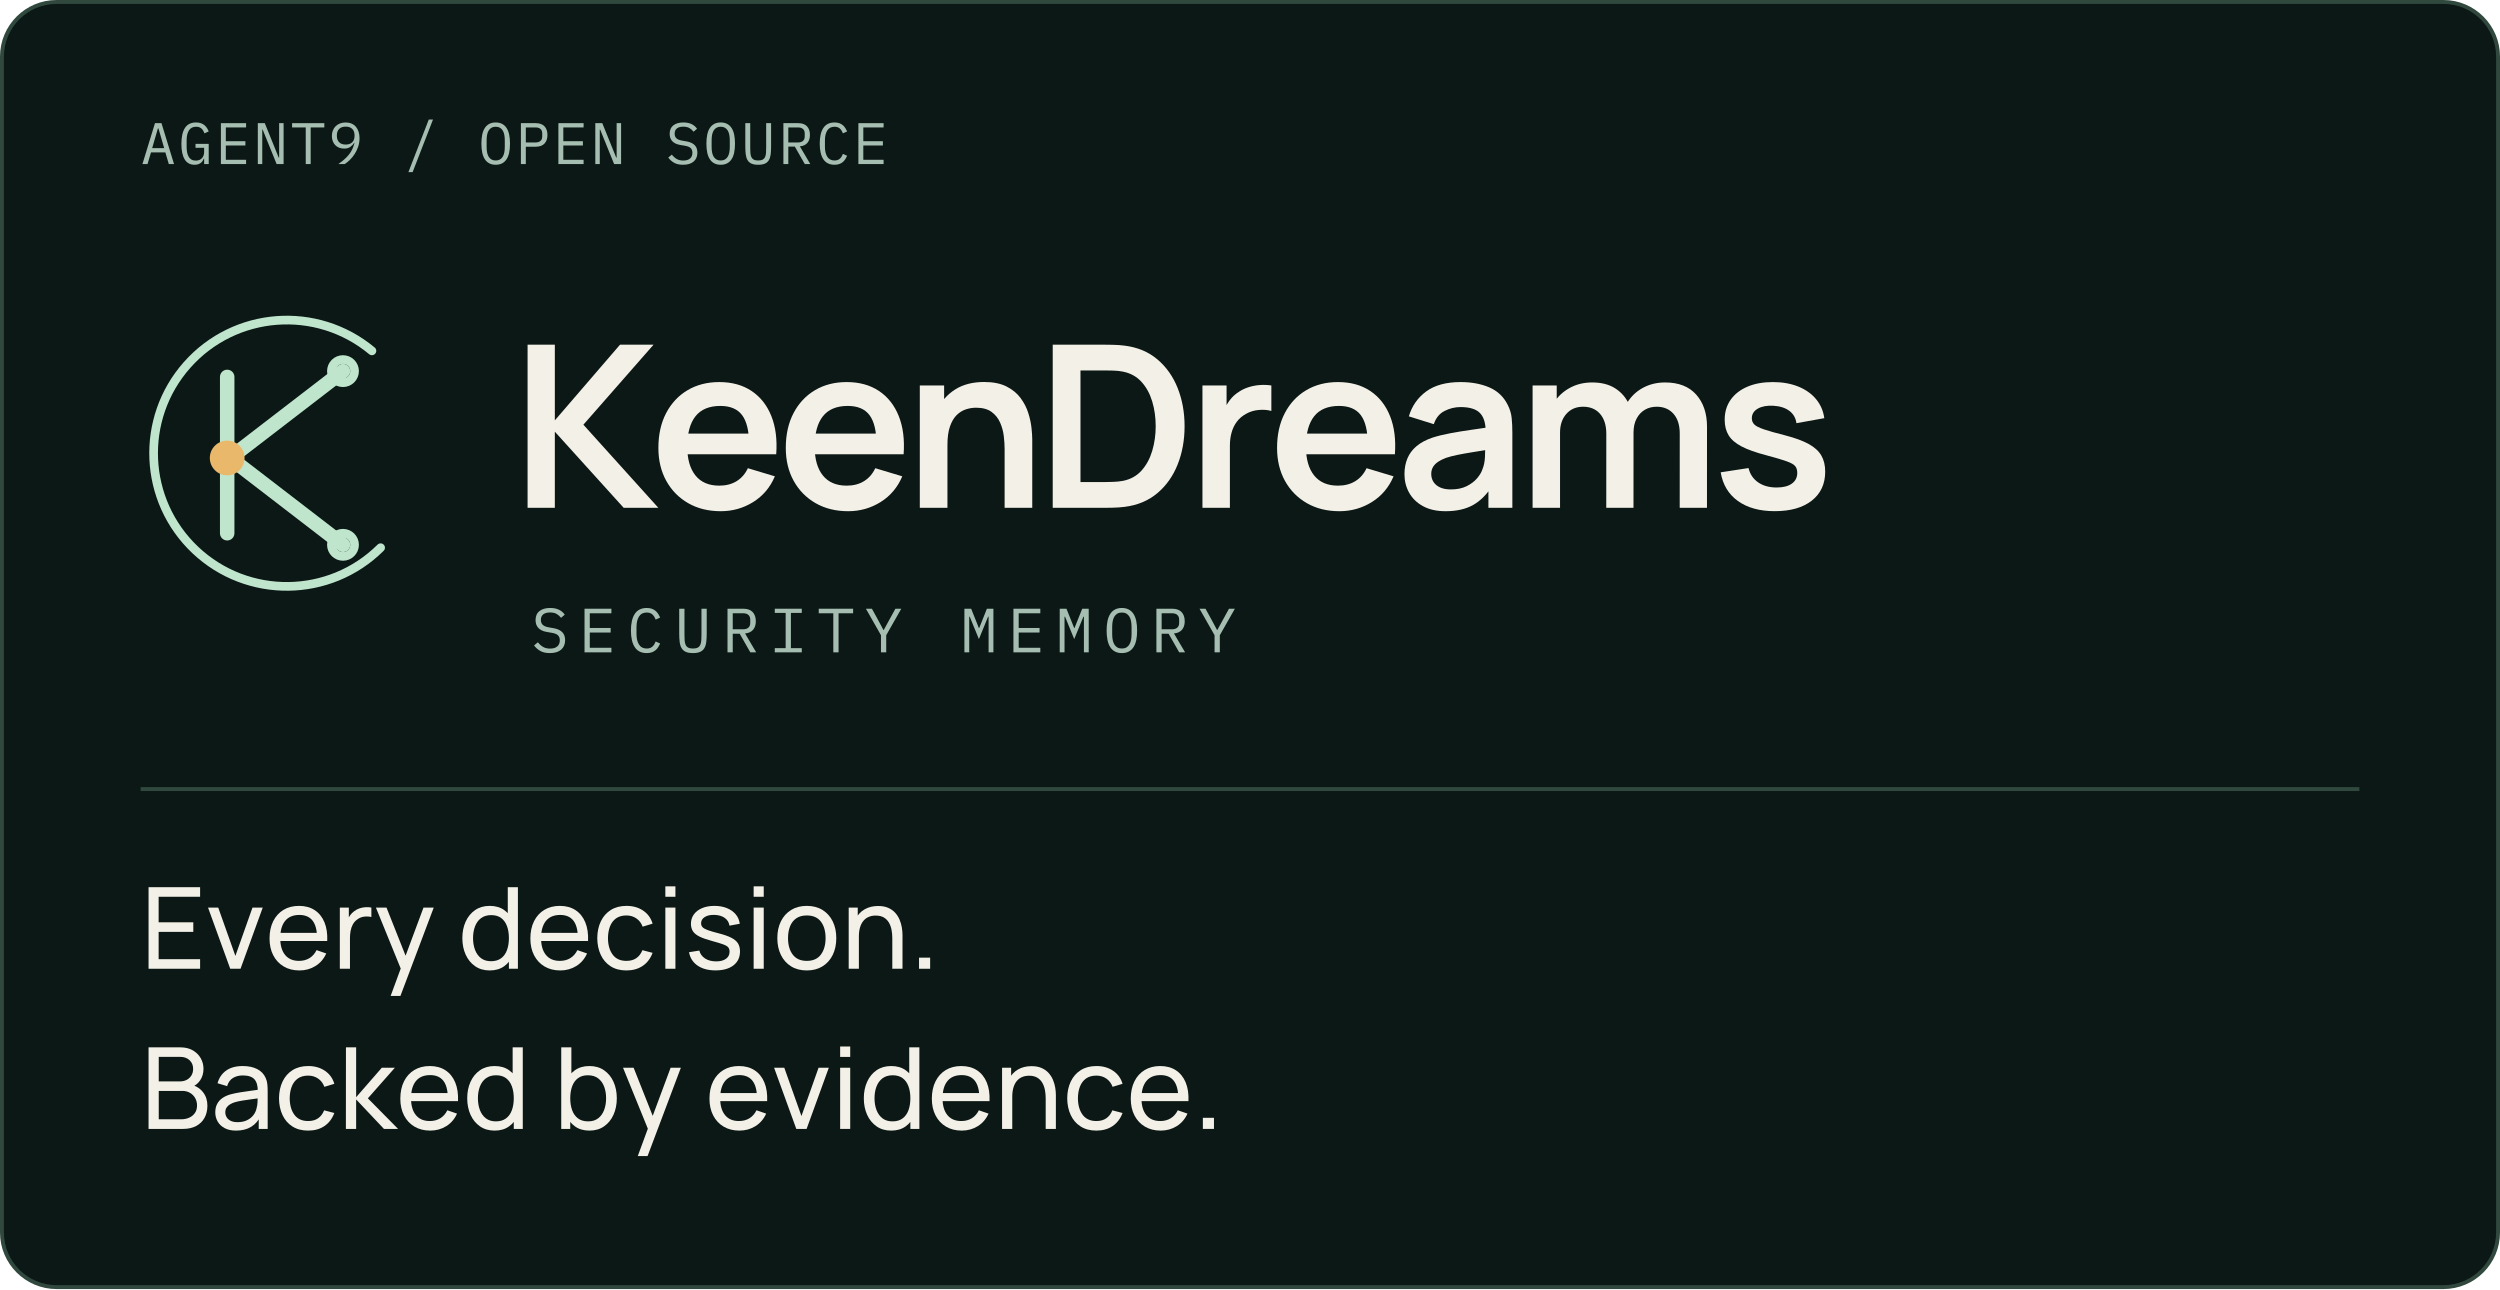
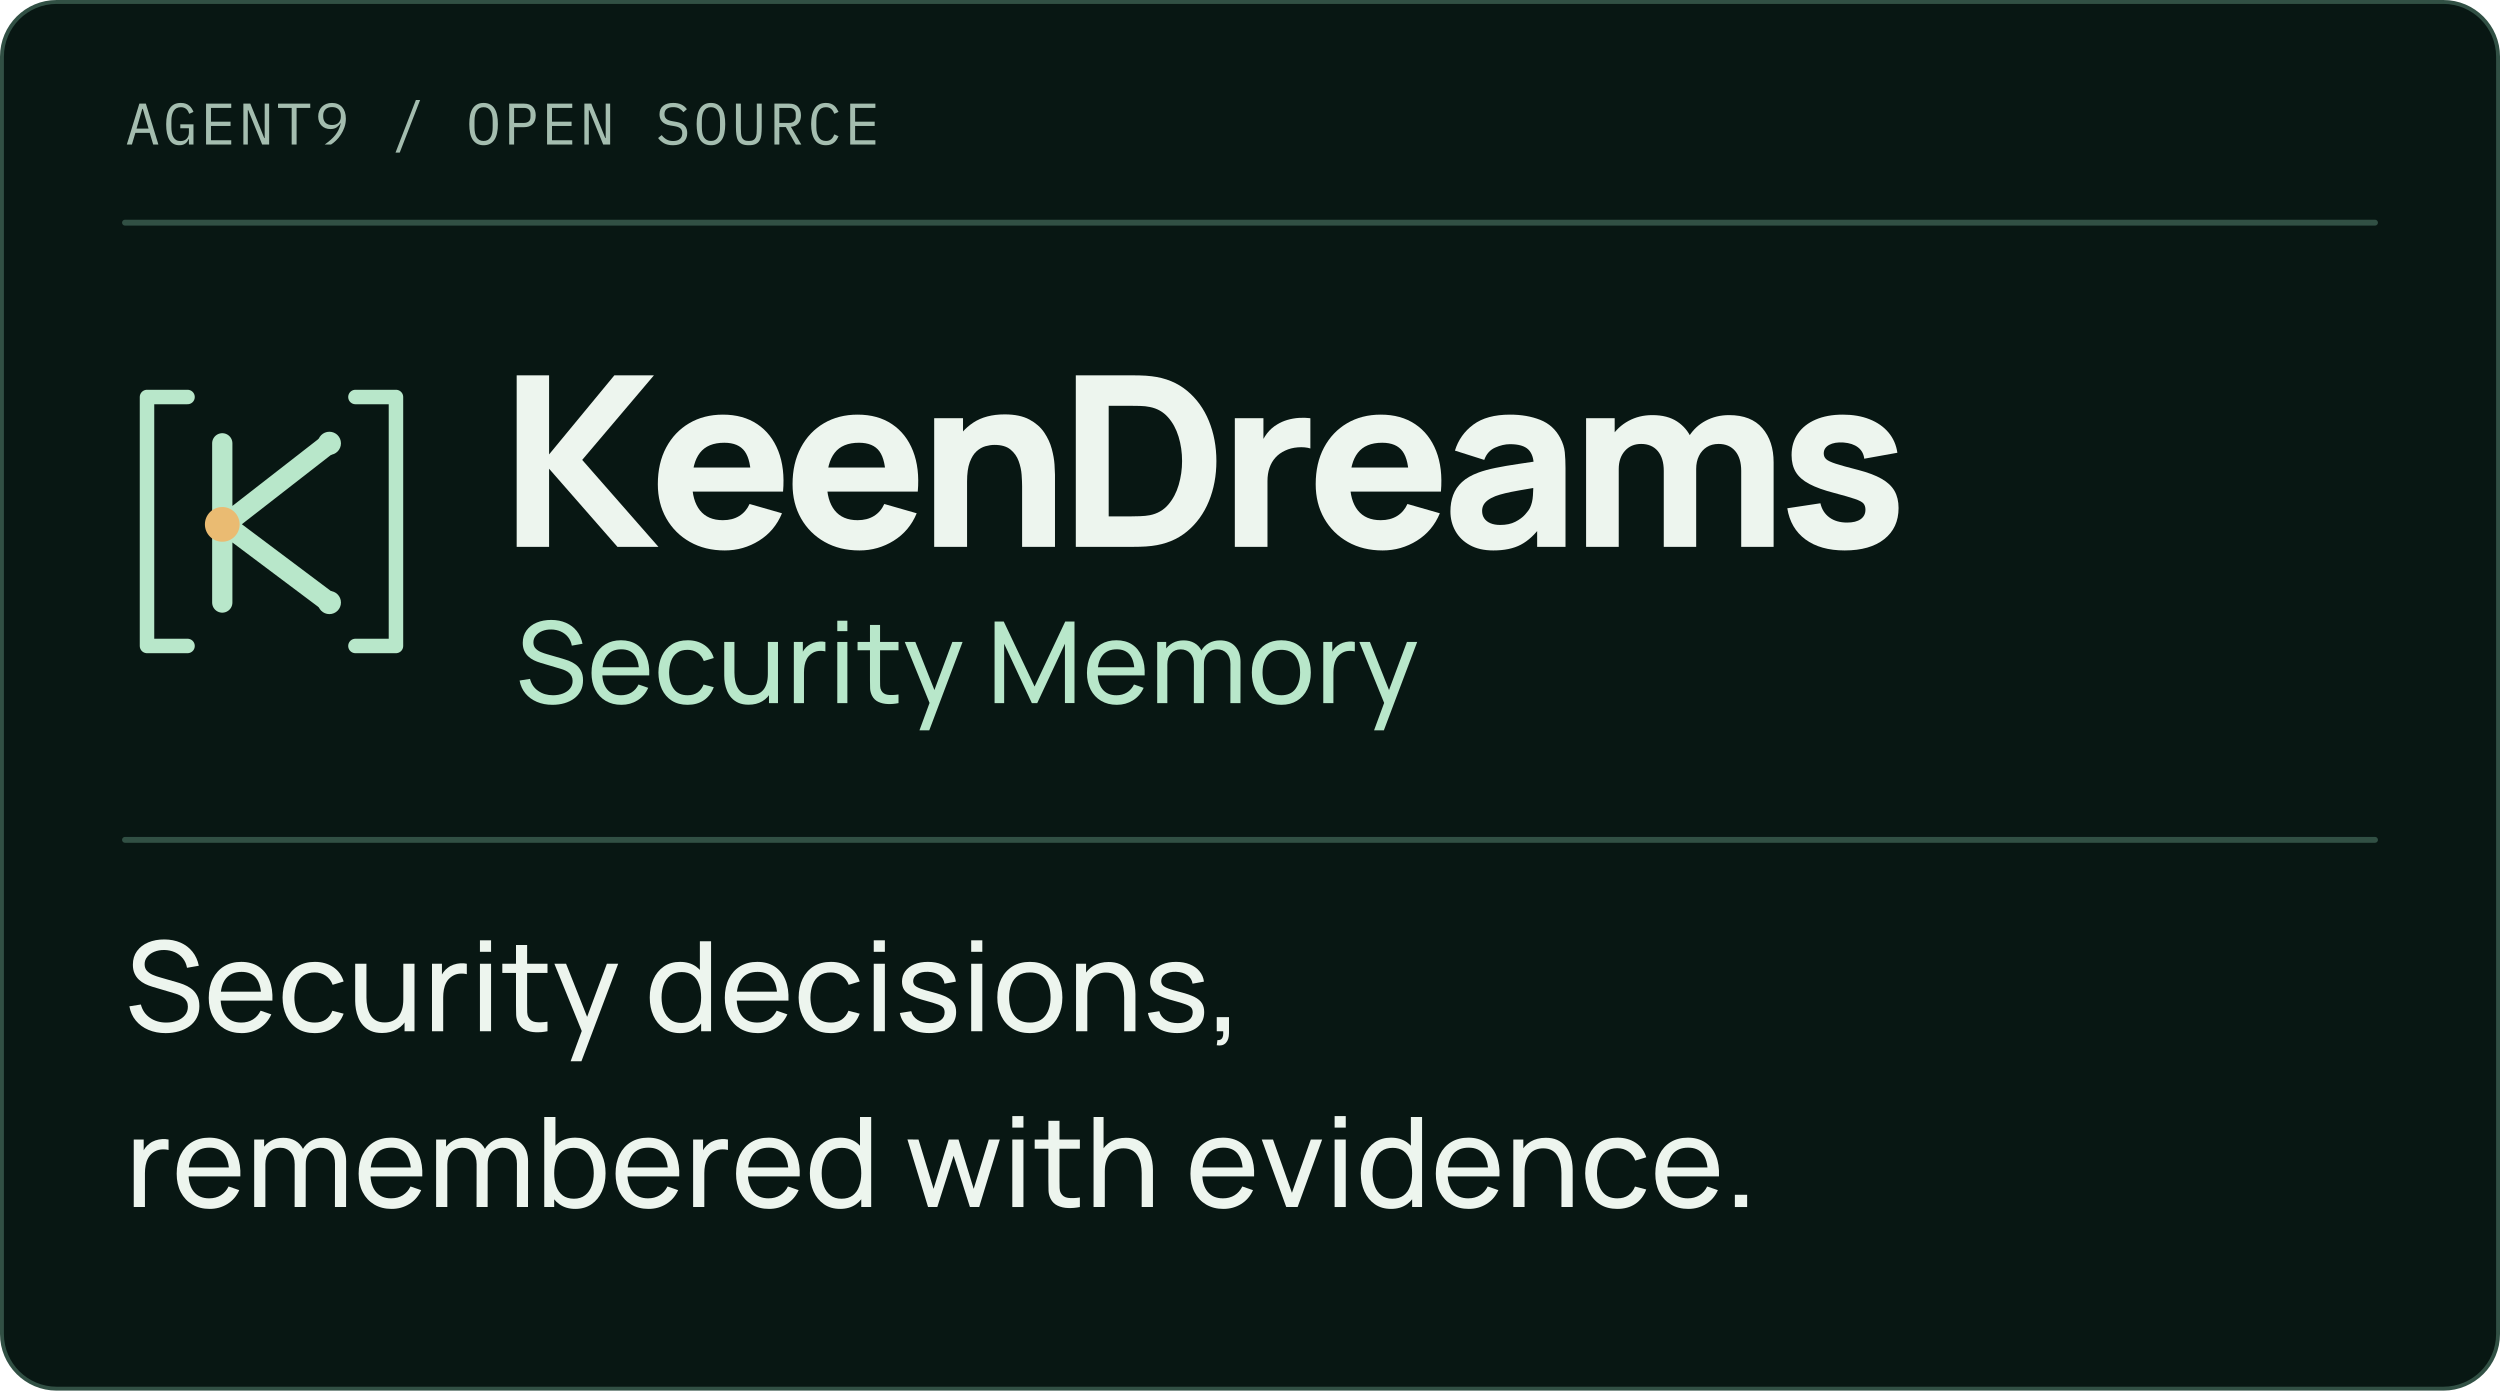
- <svg xmlns="http://www.w3.org/2000/svg" width="640" height="330" viewBox="0 0 640 330" role="img" aria-labelledby="title desc">
+ <svg xmlns="http://www.w3.org/2000/svg" width="640" height="356" viewBox="0 0 640 356" role="img" aria-labelledby="title desc">
  <defs>
    <path id="mono-65" d="M481 0 422 199H177L118 0H31L245 698H356L570 0ZM304 609H295L197 272H402Z" />
    <path id="mono-71" d="M444 93H439Q430 73 418.0 54.0Q406 35 387.5 20.5Q369 6 343.0 -3.0Q317 -12 281 -12Q167 -12 111.5 80.0Q56 172 56 344Q56 524 117.0 617.0Q178 710 305 710Q354 710 390.0 697.0Q426 684 451.5 662.0Q477 640 494.0 612.5Q511 585 522 557L450 524Q441 547 429.5 567.5Q418 588 401.5 603.5Q385 619 362.0 628.0Q339 637 308 637Q224 637 184.5 574.0Q145 511 145 406V298Q145 245 153.0 201.5Q161 158 179.5 126.0Q198 94 227.5 76.5Q257 59 300 59Q368 59 406.0 100.0Q444 141 444 206V278H297V345H522V0H444Z" />
    <path id="mono-69" d="M90 0V698H520V625H174V390H508V317H174V73H520V0Z" />
    <path id="mono-78" d="M163 588H156V0H80V698H199L437 110H444V698H520V0H401Z" />
    <path id="mono-84" d="M342 625V0H258V625H25V698H575V625Z" />
    <path id="mono-57" d="M536 442Q536 364 512.5 295.5Q489 227 452.0 170.5Q415 114 370.5 70.5Q326 27 283 0H175Q232 41 276.5 80.0Q321 119 355.0 161.5Q389 204 412.0 252.5Q435 301 450 362L445 364Q419 321 378.5 292.5Q338 264 273 264Q227 264 188.5 279.0Q150 294 122.5 322.0Q95 350 79.5 389.5Q64 429 64 479Q64 530 80.5 572.5Q97 615 128.0 645.5Q159 676 202.5 693.0Q246 710 299 710Q354 710 398.0 691.5Q442 673 472.5 638.5Q503 604 519.5 554.0Q536 504 536 442ZM300 333Q372 333 411.5 372.0Q451 411 451 482V490Q451 561 411.5 600.0Q372 639 300 639Q228 639 188.5 600.0Q149 561 149 490V482Q149 411 188.5 372.0Q228 333 300 333Z" />
    <path id="mono-32" d="" />
    <path id="mono-47" d="M90 -138 438 760H510L162 -138Z" />
    <path id="mono-79" d="M300 -12Q236 -12 190.0 12.5Q144 37 114.0 83.0Q84 129 70.0 196.0Q56 263 56 349Q56 434 70.0 501.5Q84 569 114.0 615.0Q144 661 190.0 685.5Q236 710 300 710Q364 710 410.0 685.5Q456 661 486.0 615.0Q516 569 530.0 501.5Q544 434 544 349Q544 263 530.0 196.0Q516 129 486.0 83.0Q456 37 410.0 12.5Q364 -12 300 -12ZM300 61Q342 61 371.0 77.5Q400 94 419.0 124.0Q438 154 446.5 196.5Q455 239 455 292V406Q455 458 446.5 501.0Q438 544 419.0 574.0Q400 604 371.0 620.5Q342 637 300 637Q258 637 229.0 620.5Q200 604 181.0 574.0Q162 544 153.5 501.0Q145 458 145 406V292Q145 239 153.5 196.5Q162 154 181.0 124.0Q200 94 229.0 77.5Q258 61 300 61Z" />
    <path id="mono-80" d="M90 0V698H344Q441 698 492.0 645.0Q543 592 543 497Q543 402 492.0 349.0Q441 296 344 296H174V0ZM174 369H342Q395 369 424.5 395.5Q454 422 454 471V523Q454 572 424.5 598.5Q395 625 342 625H174Z" />
    <path id="mono-83" d="M298 -12Q204 -12 144.0 22.5Q84 57 45 111L106 161Q147 110 192.5 85.0Q238 60 301 60Q377 60 417.0 95.0Q457 130 457 193Q457 244 428.0 272.5Q399 301 327 313L249 326Q198 335 163.5 353.0Q129 371 108.0 396.5Q87 422 78.0 452.5Q69 483 69 516Q69 612 132.0 661.0Q195 710 302 710Q386 710 443.5 682.0Q501 654 536 603L477 552Q448 590 407.0 614.0Q366 638 301 638Q230 638 192.0 608.0Q154 578 154 518Q154 471 182.5 441.5Q211 412 285 399L360 386Q411 377 446.0 359.0Q481 341 502.5 316.0Q524 291 533.0 260.0Q542 229 542 195Q542 98 478.5 43.0Q415 -12 298 -12Z" />
    <path id="mono-85" d="M164 698V279Q164 228 167.0 188.0Q170 148 183.0 119.5Q196 91 223.5 76.0Q251 61 300 61Q349 61 376.5 76.0Q404 91 417.0 119.5Q430 148 433.0 188.0Q436 228 436 279V698H520V299Q520 221 512.5 163.0Q505 105 481.5 66.0Q458 27 414.5 7.5Q371 -12 300 -12Q229 -12 185.5 7.5Q142 27 118.5 66.0Q95 105 87.5 163.0Q80 221 80 299V698Z" />
    <path id="mono-82" d="M174 0H90V698H344Q441 698 492.0 645.0Q543 592 543 497Q543 412 499.0 361.0Q455 310 371 302L549 0H455L285 298H174ZM342 369Q395 369 424.5 395.5Q454 422 454 471V523Q454 572 424.5 598.5Q395 625 342 625H174V369Z" />
    <path id="mono-67" d="M323 -12Q195 -12 132.5 81.0Q70 174 70 349Q70 524 132.5 617.0Q195 710 323 710Q371 710 406.0 697.0Q441 684 466.0 662.0Q491 640 508.0 612.5Q525 585 538 557L466 524Q457 547 445.0 567.5Q433 588 416.5 603.5Q400 619 377.5 628.0Q355 637 323 637Q240 637 199.5 574.0Q159 511 159 406V292Q159 187 199.5 124.0Q240 61 323 61Q355 61 377.5 70.0Q400 79 416.5 94.5Q433 110 445.0 130.5Q457 151 466 174L538 141Q525 112 508.0 85.0Q491 58 466.0 36.0Q441 14 406.0 1.0Q371 -12 323 -12Z" />
-     <path id="title-75" d="M140 0V1440H380.663V772L956 1440H1251.995L632.66 733.667L1294.329 0H988.334L380.663 672.002V0Z" />
-     <path id="title-101" d="M630.665 -30Q466.832 -30 342.999 41.083Q219.166 112.167 149.583 238.083Q80 364 80 528.334Q80 705.334 148.25 835.834Q216.5 966.333 337.416 1038.167Q458.332 1110 617.332 1110Q784.832 1110 902.332 1031.667Q1019.832 953.334 1077.082 810.334Q1134.332 667.334 1120.165 472.668H881.002V560.666Q880.002 737.001 819.001 818.169Q758 899.336 627.332 899.336Q479.498 899.336 407.247 807.669Q334.996 716.001 334.996 540Q334.996 375.665 407.247 285.664Q479.498 195.663 617.332 195.663Q706.333 195.663 770.668 235.33Q835.002 274.998 870.002 349.665L1108.332 278Q1046.498 131.666 916.748 50.833Q786.999 -30 630.665 -30ZM258.997 472.668V654.999H1002.334V472.668Z" />
-     <path id="title-110" d="M887.001 0V520.335Q887.001 570.503 879.751 632.503Q872.501 694.504 847.333 752.087Q822.166 809.671 771.666 846.67Q721.165 883.67 634.666 883.67Q588.998 883.67 544.08 868.753Q499.163 853.836 462.83 817.585Q426.496 781.335 404.413 717.501Q382.329 653.667 382.329 555.001L239.331 616.333Q239.331 753.834 292.831 866.084Q346.331 978.334 450.165 1044.5Q553.998 1110.667 706.33 1110.667Q825.83 1110.667 903.913 1071Q981.996 1031.334 1027.996 969.084Q1073.996 906.835 1095.996 836.752Q1117.997 766.669 1124.497 704.085Q1130.997 641.501 1130.997 603V0ZM138.333 0V1080H352.997V745.003H382.329V0Z" />
-     <path id="title-68" d="M140 0V1440H598.666Q617.166 1440 670.833 1439.0Q724.499 1438 774 1431.667Q945.499 1410.333 1063.749 1310.5Q1181.999 1210.667 1242.998 1056.917Q1303.998 903.167 1303.998 720Q1303.998 536.667 1242.998 382.917Q1181.999 229.167 1063.749 129.417Q945.499 29.667 774 8.333Q724.666 2.167 670.749 1.083Q616.833 0 598.666 0ZM384.996 227.33H598.666Q629.166 227.33 675.583 229.08Q722 230.83 758.333 237.663Q860.334 257.497 924.334 329.247Q988.335 400.997 1018.669 503.915Q1049.002 606.832 1049.002 720Q1049.002 837.334 1017.835 940.252Q986.668 1043.169 922.251 1113.253Q857.834 1183.337 758.333 1202.337Q722 1210.003 675.333 1211.337Q628.666 1212.67 598.666 1212.67H384.996Z" />
-     <path id="title-114" d="M140 0V1080H352.997V817L326.997 851Q347.33 905 380.83 949.666Q414.33 994.333 460.996 1023.333Q500.829 1050.5 549.246 1065.5Q597.663 1080.5 648.663 1084Q699.664 1087.5 748.33 1080V855.004Q699.663 869.17 637.579 863.837Q575.496 858.503 524.662 829.336Q475.162 802.169 443.745 760.251Q412.329 718.334 397.329 664.833Q382.329 611.333 382.329 548.666V0Z" />
-     <path id="title-97" d="M442.334 -30Q324.667 -30 243.75 14.417Q162.833 58.833 121.417 132.917Q80 207 80 296Q80 374.333 106.084 436.417Q132.167 498.5 186.251 544.083Q240.335 589.666 325.668 618.999Q391.335 640.499 478.419 657.083Q565.503 673.666 668.169 688.249Q770.836 702.832 883.334 719.665L796.669 671.333Q797.502 783.168 746.752 836.252Q696.001 889.337 574.666 889.337Q501.998 889.337 434.081 855.086Q366.164 820.835 338.997 738.334L118.667 807.333Q158.833 944 271.583 1027Q384.333 1110 575.333 1110Q719.5 1110 828.666 1063.166Q937.832 1016.333 991.332 908.999Q1020.332 852.333 1026.332 792.833Q1032.332 733.333 1032.332 662.667V0H821.002V234.335L856.002 195.669Q783.002 79.168 685.418 24.584Q587.834 -30 442.334 -30ZM489.999 162.331Q572 162.331 629.834 191.414Q687.668 220.498 722.335 262.082Q757.002 303.667 768.669 341.335Q787.502 387.335 790.419 446.752Q793.335 506.169 793.335 543.335L867.335 521.002Q757.669 503.502 679.586 490.835Q601.502 478.169 545.834 466.752Q490.166 455.335 446.999 441.002Q405.498 425.669 376.415 405.918Q347.331 386.168 331.83 360.001Q316.33 333.834 316.33 299Q316.33 259.499 336.08 228.582Q355.83 197.665 394.414 179.998Q432.998 162.331 489.999 162.331Z" />
-     <path id="title-109" d="M1437 0 1437.333 655.669Q1437.333 767.336 1382.082 829.836Q1326.832 892.337 1233.331 892.337Q1175.164 892.337 1129.247 865.42Q1083.33 838.503 1056.33 787.42Q1029.329 736.336 1029.329 664.668L921.997 728Q921.163 840.333 972.663 925.833Q1024.163 1011.333 1111.913 1059Q1199.663 1106.667 1307.663 1106.667Q1487.329 1106.667 1582.662 999.417Q1677.996 892.167 1677.996 716.667L1677.662 0ZM138.333 0V1080H351.33V745.003H380.663V0ZM788.667 0 789 653.335Q789 765.836 733.999 829.086Q678.999 892.337 584.331 892.337Q492.497 892.337 436.58 829.253Q380.663 766.169 380.663 664.668L273.33 736.667Q273.33 842.334 325.33 925.917Q377.33 1009.5 465.663 1058.083Q553.996 1106.667 664.33 1106.667Q785.329 1106.667 866.579 1055.25Q947.829 1003.834 988.579 915.334Q1029.329 826.834 1029.329 715.667L1028.996 0Z" />
-     <path id="title-115" d="M557.333 -29.667Q356.833 -29.667 232.083 60.166Q107.333 149.999 80 313.332L325.996 350.998Q344.663 270.998 409.997 225.164Q475.331 179.33 574.332 179.33Q660.501 179.33 708.251 213.581Q756.002 247.832 756.002 308.333Q756.002 344.833 738.336 367.334Q720.669 389.834 661.835 410.834Q603.001 431.835 481.001 464.335Q345.333 499.668 265.25 541.252Q185.167 582.835 150.25 639.835Q115.333 696.835 115.333 778.001Q115.333 879.001 168 953.75Q220.667 1028.5 316.083 1069.25Q411.5 1110 540.333 1110Q665.999 1110 763.582 1070.917Q861.166 1031.833 921.332 960.083Q981.499 888.333 994.666 791.333L748.669 747.001Q739.669 815.835 686.085 855.919Q632.5 896.003 544.332 901.003Q459.331 905.503 407.164 875.169Q354.996 844.835 354.996 790.334Q354.996 758.5 376.08 736.583Q397.163 714.666 460.413 692.999Q523.664 671.333 649.997 639.333Q779.498 605.832 856.665 563.416Q933.832 520.999 968.249 462.082Q1002.665 403.166 1002.665 319.333Q1002.665 156.5 884.332 63.416Q765.999 -29.667 557.333 -29.667Z" />
-     <path id="mono-73" d="M84 0V67H258V631H84V698H516V631H342V67H516V0Z" />
-     <path id="mono-89" d="M258 0V274L17 698H113L213 516L298 357H302L389 516L489 698H583L342 274V0Z" />
-     <path id="mono-77" d="M455 350V571H447L300 212L153 571H145V350V0H68V698H176L299 390H305L428 698H532V0H455Z" />
-     <path id="body-69" d="M140 0V1440H1050V1271H318V820H930V651H318V169H1050V0Z" />
-     <path id="body-118" d="M432 0 40 1080H220L523 227L825 1080H1006L614 0Z" />
+     <path id="display-75" d="M140 0V1440H412V776L960 1440H1292L690 730L1330 0H986L412 656V0Z" />
+     <path id="display-101" d="M642 -30Q476 -30 349.5 41.5Q223 113 151.5 238.5Q80 364 80 526Q80 703 150.0 834.0Q220 965 343.0 1037.5Q466 1110 626 1110Q796 1110 915.0 1030.0Q1034 950 1091.0 805.0Q1148 660 1131 464H862V564Q862 729 809.5 801.5Q757 874 638 874Q499 874 433.5 789.5Q368 705 368 540Q368 389 433.5 306.5Q499 224 626 224Q706 224 763.0 259.0Q820 294 850 360L1122 282Q1061 134 929.5 52.0Q798 -30 642 -30ZM284 464V666H1000V464Z" />
+     <path id="display-110" d="M876 0V510Q876 547 872.0 604.5Q868 662 847.0 720.0Q826 778 778.5 817.0Q731 856 644 856Q609 856 569.0 845.0Q529 834 494.0 802.5Q459 771 436.5 710.0Q414 649 414 548L258 622Q258 750 310.0 862.0Q362 974 466.5 1043.0Q571 1112 730 1112Q857 1112 937.0 1069.0Q1017 1026 1061.5 960.0Q1106 894 1125.0 822.5Q1144 751 1148.0 692.0Q1152 633 1152 606V0ZM138 0V1080H380V722H414V0Z" />
+     <path id="display-68" d="M140 0V1440H606Q623 1440 676.0 1439.0Q729 1438 778 1432Q952 1411 1073.0 1311.0Q1194 1211 1257.0 1057.0Q1320 903 1320 720Q1320 537 1257.0 383.0Q1194 229 1073.0 129.0Q952 29 778 8Q729 2 676.0 1.0Q623 0 606 0ZM416 256H606Q633 256 679.0 257.5Q725 259 762 266Q856 285 915.5 354.0Q975 423 1003.5 520.0Q1032 617 1032 720Q1032 828 1002.5 925.0Q973 1022 913.0 1089.0Q853 1156 762 1174Q725 1182 679.0 1183.0Q633 1184 606 1184H416Z" />
+     <path id="display-114" d="M140 0V1080H380V816L354 850Q375 906 410.0 952.0Q445 998 496 1028Q535 1052 581.0 1065.5Q627 1079 676.0 1082.5Q725 1086 774 1080V826Q729 840 669.5 835.5Q610 831 562 808Q514 786 481.0 749.5Q448 713 431.0 663.5Q414 614 414 552V0Z" />
+     <path id="display-97" d="M440 -30Q324 -30 243.5 14.5Q163 59 121.5 133.5Q80 208 80 298Q80 373 103.0 435.0Q126 497 177.5 544.5Q229 592 316 624Q376 646 459.0 663.0Q542 680 647.0 695.5Q752 711 878 730L780 676Q780 772 734.0 817.0Q688 862 580 862Q520 862 455.0 833.0Q390 804 364 730L118 808Q159 942 272.0 1026.0Q385 1110 580 1110Q723 1110 834.0 1066.0Q945 1022 1002 914Q1034 854 1040.0 794.0Q1046 734 1046 660V0H808V222L842 176Q763 67 671.5 18.5Q580 -30 440 -30ZM498 184Q573 184 624.5 210.5Q676 237 706.5 271.0Q737 305 748 328Q769 372 772.5 430.5Q776 489 776 528L856 508Q735 488 660.0 474.5Q585 461 539.0 450.0Q493 439 458 426Q418 410 393.5 391.5Q369 373 357.5 351.0Q346 329 346 302Q346 265 364.5 238.5Q383 212 417.0 198.0Q451 184 498 184Z" />
+     <path id="display-109" d="M1440 0V638Q1440 745 1389.5 804.5Q1339 864 1250 864Q1193 864 1151.0 837.5Q1109 811 1085.5 763.5Q1062 716 1062 654L948 730Q948 841 1000.5 926.0Q1053 1011 1141.5 1058.5Q1230 1106 1338 1106Q1523 1106 1617.5 996.5Q1712 887 1712 710V0ZM138 0V1080H378V722H412V0ZM790 0V638Q790 745 739.5 804.5Q689 864 600 864Q515 864 463.5 805.5Q412 747 412 654L298 734Q298 840 351.0 924.0Q404 1008 493.5 1057.0Q583 1106 694 1106Q821 1106 902.5 1052.0Q984 998 1023.0 908.0Q1062 818 1062 710V0Z" />
+     <path id="display-115" d="M562 -30Q358 -30 232.5 62.5Q107 155 80 324L358 366Q375 290 433.5 247.0Q492 204 582 204Q656 204 696.0 232.5Q736 261 736 312Q736 344 720.0 363.5Q704 383 648.5 402.0Q593 421 476 452Q344 486 265.0 528.0Q186 570 151.0 628.5Q116 687 116 770Q116 874 169.0 950.5Q222 1027 318.5 1068.5Q415 1110 546 1110Q673 1110 771.0 1071.0Q869 1032 929.5 960.0Q990 888 1004 790L726 740Q719 800 674.0 835.0Q629 870 552 876Q477 881 431.5 856.0Q386 831 386 784Q386 756 405.5 737.0Q425 718 486.5 698.0Q548 678 674 646Q797 614 871.5 571.5Q946 529 980.0 469.5Q1014 410 1014 326Q1014 160 894.0 65.0Q774 -30 562 -30Z" />
+     <path id="body-83" d="M651 -30Q498 -30 375.5 22.0Q253 74 173.5 170.25Q94 266.5 70 399L254 428Q288.5 292 399.0 215.5Q509.5 139 660 139Q756.5 139 835.0 169.5Q913.5 200 959.75 256.75Q1006 313.5 1006 392Q1006 439.5 989.25 474.25Q972.5 509 944.25 533.25Q916 557.5 879.75 574.5Q843.5 591.5 805 603L438 712Q378 729.5 322.0 757.0Q266 784.5 222.0 826.0Q178 867.5 152.0 926.25Q126 985 126 1065Q126 1192.5 192.25 1283.25Q258.5 1374 372.5 1421.75Q486.5 1469.5 630 1469Q775 1468 889.5 1417.5Q1004 1367 1079.25 1273.0Q1154.5 1179 1181 1048L992 1015Q977 1102.5 925.5 1166.25Q874 1230 796.75 1264.5Q719.5 1299 628 1300Q539.5 1301 468.5 1271.75Q397.5 1242.5 355.75 1191.0Q314 1139.5 314 1073Q314 1006.5 351.75 966.0Q389.5 925.5 445.0 902.25Q500.5 879 554 864L828 785Q875 772 936.5 749.0Q998 726 1056.0 684.25Q1114 642.5 1152.0 574.25Q1190 506 1190 402Q1190 297.5 1148.25 216.75Q1106.5 136 1032.5 81.25Q958.5 26.5 860.75 -1.75Q763 -30 651 -30Z" />
    <path id="body-101" d="M608 -30Q448.5 -30 330.0 40.25Q211.5 110.5 145.75 237.25Q80 364 80 533Q80 710 144.75 839.5Q209.5 969 326.25 1039.5Q443 1110 600 1110Q762.5 1110 877.0 1035.0Q991.5 960 1049.25 821.0Q1107 682 1098.5 490H919V554Q916 753 838.0 851.5Q760 950 606 950Q440.5 950 354.75 844.0Q269 738 269 540Q269 349 354.75 244.0Q440.5 139 600 139Q707 139 786.0 188.0Q865 237 910 329L1081 270Q1017.5 127 891.25 48.5Q765 -30 608 -30ZM209 490V633H1007V490Z" />
+     <path id="body-99" d="M595 -30Q430.5 -30 316.0 43.5Q201.5 117 141.5 245.75Q81.5 374.5 80 540Q81.5 708.5 143.0 837.0Q204.5 965.5 319.5 1037.75Q434.5 1110 597 1110Q767.5 1110 891.0 1026.0Q1014.5 942 1057 796L881 743Q846.5 837 770.0 889.0Q693.5 941 595 941Q484 941 412.0 889.5Q340 838 305.0 747.5Q270 657 269 540Q270.5 359.5 352.25 249.25Q434 139 595 139Q700.5 139 770.5 187.5Q840.5 236 877 328L1057 281Q1000.5 130 881.5 50.0Q762.5 -30 595 -30Z" />
+     <path id="body-117" d="M550 -28Q445.5 -28 371.25 5.0Q297 38 248.0 92.75Q199 147.5 171.0 214.75Q143 282 131.5 351.75Q120 421.5 120 483V1080H300V539Q300 463 313.75 391.75Q327.5 320.5 361.0 263.75Q394.5 207 451.0 174.0Q507.5 141 593 141Q660 141 714.75 163.75Q769.5 186.5 808.5 232.25Q847.5 278 868.75 347.75Q890 417.5 890 511L1007 475Q1007 318.5 950.5 205.75Q894 93 791.5 32.5Q689 -28 550 -28ZM910 0V289H890V1080H1069V0Z" />
    <path id="body-114" d="M140 0V1080H299V819L273 853Q292 903 322.5 945.0Q353 987 391 1014Q432.5 1047.5 485.75 1065.5Q539 1083.5 594.0 1087.0Q649 1090.5 697 1080V913Q641 927.5 573.75 920.5Q506.5 913.5 450 872Q397.5 834.5 369.25 781.75Q341 729 330.0 667.5Q319 606 319 542V0Z" />
+     <path id="body-105" d="M160 1271V1455H338V1271ZM160 0V1080H338V0Z" />
+     <path id="body-116" d="M743 0Q646.5 -19.5 553.25 -16.0Q460 -12.5 386.75 22.0Q313.5 56.5 276 130Q244 193.5 241.5 259.0Q239 324.5 239 408V1380H417V416Q417 349.5 418.5 302.75Q420 256 439 222Q475 157.5 553.5 146.75Q632 136 743 153ZM20 933V1080H743V933Z" />
    <path id="body-121" d="M290 -480 499 88 502 -80 30 1080H217L587 147H523L870 1080H1051L463 -480Z" />
    <path id="body-32" d="" />
+     <path id="body-77" d="M140 0V1440H302L846 293L1387 1440H1551V1H1382V1049L893 0H798L309 1049V0Z" />
+     <path id="body-109" d="M1431 0 1432 691Q1432 812 1367.25 880.5Q1302.5 949 1200 949Q1139.5 949 1085.75 921.25Q1032 893.5 998.0 835.25Q964 777 964 686L870 724Q867.5 839 917.0 925.5Q966.5 1012 1052.75 1060.0Q1139 1108 1247 1108Q1416 1108 1513.0 1005.25Q1610 902.5 1610 730L1609 0ZM139 0V1080H298V791H318V0ZM786 0 787 684Q787 807.5 723.0 878.25Q659 949 553 949Q447.5 949 382.75 876.75Q318 804.5 318 686L224 742Q224 847 274.0 929.75Q324 1012.5 410.0 1060.25Q496 1108 605 1108Q714 1108 794.75 1061.75Q875.5 1015.5 919.75 930.0Q964 844.5 964 727L963 0Z" />
+     <path id="body-111" d="M600 -30Q438.5 -30 322.0 43.0Q205.5 116 142.75 244.75Q80 373.5 80 541Q80 710.5 144.0 838.75Q208 967 324.75 1038.5Q441.5 1110 600 1110Q762 1110 878.75 1037.25Q995.5 964.5 1058.25 836.25Q1121 708 1121 541Q1121 371.5 1057.75 243.0Q994.5 114.5 877.5 42.25Q760.5 -30 600 -30ZM600 139Q767.5 139 849.75 251.0Q932 363 932 541Q932 723.5 849.0 832.25Q766 941 600 941Q487 941 413.75 890.0Q340.5 839 304.75 749.0Q269 659 269 541Q269 358.5 353.0 248.75Q437 139 600 139Z" />
    <path id="body-100" d="M564 -30Q413 -30 304.75 45.25Q196.5 120.5 138.25 249.75Q80 379 80 541Q80 703 138.25 831.75Q196.5 960.5 304.75 1035.25Q413 1110 563 1110Q715.5 1110 819.75 1035.75Q924 961.5 977.5 832.75Q1031 704 1031 541Q1031 379.5 977.5 250.25Q924 121 820.0 45.5Q716 -30 564 -30ZM586 133Q695 133 765.0 185.5Q835 238 868.5 330.25Q902 422.5 902 541Q902 660.5 868.25 752.25Q834.5 844 765.5 895.5Q696.5 947 591 947Q481 947 409.5 893.0Q338 839 303.5 747.0Q269 655 269 541Q269 426 304.0 333.5Q339 241 409.25 187.0Q479.5 133 586 133ZM902 0V795H882V1440H1061V0Z" />
-     <path id="body-99" d="M595 -30Q430.5 -30 316.0 43.5Q201.5 117 141.5 245.75Q81.5 374.5 80 540Q81.5 708.5 143.0 837.0Q204.5 965.5 319.5 1037.75Q434.5 1110 597 1110Q767.5 1110 891.0 1026.0Q1014.5 942 1057 796L881 743Q846.5 837 770.0 889.0Q693.5 941 595 941Q484 941 412.0 889.5Q340 838 305.0 747.5Q270 657 269 540Q270.5 359.5 352.25 249.25Q434 139 595 139Q700.5 139 770.5 187.5Q840.5 236 877 328L1057 281Q1000.5 130 881.5 50.0Q762.5 -30 595 -30Z" />
-     <path id="body-105" d="M160 1271V1455H338V1271ZM160 0V1080H338V0Z" />
    <path id="body-115" d="M548 -29Q354.5 -29 231.25 55.5Q108 140 80 292L262 321Q284 233 363.0 181.5Q442 130 559 130Q669.5 130 732.75 175.75Q796 221.5 796 301Q796 346.5 775.0 375.0Q754 403.5 688.5 428.5Q623 453.5 491 489Q348 527 265.75 567.75Q183.5 608.5 148.75 662.5Q114 716.5 114 794Q114 889 166.0 960.25Q218 1031.5 311.25 1070.75Q404.5 1110 529 1110Q652 1110 748.75 1070.75Q845.5 1031.5 905.0 960.25Q964.5 889 976 794L794 761Q781 847.5 710.25 897.75Q639.5 948 529 951Q424 954.5 358.5 913.5Q293 872.5 293 803Q293 763.5 317.25 735.75Q341.5 708 408.25 683.0Q475 658 602 626Q744.5 589.5 827.0 547.25Q909.5 505 944.75 447.25Q980 389.5 980 306Q980 149.5 865.0 60.25Q750 -29 548 -29Z" />
-     <path id="body-111" d="M600 -30Q438.5 -30 322.0 43.0Q205.5 116 142.75 244.75Q80 373.5 80 541Q80 710.5 144.0 838.75Q208 967 324.75 1038.5Q441.5 1110 600 1110Q762 1110 878.75 1037.25Q995.5 964.5 1058.25 836.25Q1121 708 1121 541Q1121 371.5 1057.75 243.0Q994.5 114.5 877.5 42.25Q760.5 -30 600 -30ZM600 139Q767.5 139 849.75 251.0Q932 363 932 541Q932 723.5 849.0 832.25Q766 941 600 941Q487 941 413.75 890.0Q340.5 839 304.75 749.0Q269 659 269 541Q269 358.5 353.0 248.75Q437 139 600 139Z" />
    <path id="body-110" d="M909 0V541Q909 617.5 895.25 688.5Q881.5 759.5 848.0 816.25Q814.5 873 758.0 906.0Q701.5 939 616 939Q549 939 494.25 916.25Q439.5 893.5 400.5 847.75Q361.5 802 340.25 732.5Q319 663 319 569L202 605Q202 761.5 258.5 874.25Q315 987 417.5 1047.5Q520 1108 659 1108Q763.5 1108 837.75 1075.0Q912 1042 961.0 987.25Q1010 932.5 1038.0 865.25Q1066 798 1077.5 728.25Q1089 658.5 1089 597V0ZM139 0V1080H299V791H319V0Z" />
+     <path id="body-44" d="M120 -224 131 -141Q172.5 -144 193.5 -125.0Q214.5 -106 220.5 -73.0Q226.5 -40 223 0H120V226H316V-30Q316 -135 264.5 -188.0Q213 -241 120 -224Z" />
+     <path id="body-98" d="M636 -30Q484 -30 380.0 45.5Q276 121 222.5 250.25Q169 379.5 169 541Q169 704 222.5 832.75Q276 961.5 380.25 1035.75Q484.5 1110 637 1110Q787 1110 895.25 1035.25Q1003.5 960.5 1061.75 831.75Q1120 703 1120 541Q1120 379 1061.75 249.75Q1003.5 120.5 895.25 45.25Q787 -30 636 -30ZM139 0V1440H318V795H298V0ZM614 133Q720.5 133 790.75 187.0Q861 241 896.0 333.5Q931 426 931 541Q931 655 896.25 747.0Q861.5 839 790.25 893.0Q719 947 609 947Q503.5 947 434.5 895.5Q365.5 844 331.75 752.25Q298 660.5 298 541Q298 422.5 331.5 330.25Q365 238 435.0 185.5Q505 133 614 133Z" />
+     <path id="body-119" d="M370 0 40 1081 217 1080 458 290 700.5 1080H857.5L1100 290L1342 1080H1518L1188 0H1040L779 821L518 0Z" />
+     <path id="body-104" d="M909 0V541Q909 617.5 895.25 688.5Q881.5 759.5 848.0 816.25Q814.5 873 758.0 906.0Q701.5 939 616 939Q549 939 494.25 916.25Q439.5 893.5 400.5 847.75Q361.5 802 340.25 732.5Q319 663 319 569L202 605Q202 761.5 258.5 874.25Q315 987 417.5 1047.5Q520 1108 659 1108Q763.5 1108 837.75 1075.0Q912 1042 961.0 987.25Q1010 932.5 1038.0 865.25Q1066 798 1077.5 728.25Q1089 658.5 1089 597V0ZM139 0V1440H299V645H319V0Z" />
+     <path id="body-118" d="M432 0 40 1080H220L523 227L825 1080H1006L614 0Z" />
    <path id="body-46" d="M172 0V196H368V0Z" />
-     <path id="body-66" d="M140 0V1440H701Q830 1440 921.5 1387.0Q1013 1334 1061.5 1247.5Q1110 1161 1110 1061Q1110 943.5 1049.75 855.75Q989.5 768 888 735L886 784Q1025 747 1102.0 647.75Q1179 548.5 1179 412Q1179 286 1127.25 193.75Q1075.5 101.5 979.25 50.75Q883 0 751 0ZM320 170H717Q796.5 170 859.75 199.25Q923 228.5 959.5 282.75Q996 337 996 413Q996 485.5 963.25 543.75Q930.5 602 872.0 636.5Q813.5 671 737 671H320ZM320 839H699Q762.5 839 814.25 866.5Q866 894 896.5 943.75Q927 993.5 927 1061Q927 1154 863.75 1213.0Q800.5 1272 699 1272H320Z" />
-     <path id="body-97" d="M447 -30Q326 -30 244.25 14.25Q162.5 58.5 121.25 131.75Q80 205 80 292Q80 377 112.25 439.25Q144.5 501.5 203.75 543.25Q263 585 345 609Q422 629.5 517.25 645.25Q612.5 661 710.5 673.75Q808.5 686.5 894 699L830 662Q832.5 805.5 772.25 874.75Q712 944 564 944Q466 944 392.25 899.25Q318.5 854.5 289 755L120 806Q158.5 948 270.75 1029.0Q383 1110 566 1110Q712.5 1110 818.0 1057.5Q923.5 1005 970 899Q993 849 999.0 790.5Q1005 732 1005 668V0H847V259L884 235Q823 103.5 713.25 36.75Q603.5 -30 447 -30ZM474 119Q570 119 640.5 153.25Q711 187.5 754.0 244.25Q797 301 810 368Q824.5 418 826.25 479.25Q828 540.5 828 574L890 547Q803 534.5 718.75 523.5Q634.5 512.5 559.5 500.25Q484.5 488 425 471Q380.5 457 342.25 434.75Q304 412.5 280.5 378.0Q257 343.5 257 293Q257 248.5 279.25 208.75Q301.5 169 349.25 144.0Q397 119 474 119Z" />
-     <path id="body-107" d="M139 0 140 1440H320V560L773 1080H1004L527 540L1060 0H811L320 520V0Z" />
-     <path id="body-98" d="M636 -30Q484 -30 380.0 45.5Q276 121 222.5 250.25Q169 379.5 169 541Q169 704 222.5 832.75Q276 961.5 380.25 1035.75Q484.5 1110 637 1110Q787 1110 895.25 1035.25Q1003.5 960.5 1061.75 831.75Q1120 703 1120 541Q1120 379 1061.75 249.75Q1003.5 120.5 895.25 45.25Q787 -30 636 -30ZM139 0V1440H318V795H298V0ZM614 133Q720.5 133 790.75 187.0Q861 241 896.0 333.5Q931 426 931 541Q931 655 896.25 747.0Q861.5 839 790.25 893.0Q719 947 609 947Q503.5 947 434.5 895.5Q365.5 844 331.75 752.25Q298 660.5 298 541Q298 422.5 331.5 330.25Q365 238 435.0 185.5Q505 133 614 133Z" />
  </defs>
-   <rect x=".5" y=".5" width="639" height="329" rx="14" fill="#0B1815" stroke="#30483D" />
-   <g fill="#A6BEB2">
-     <use href="#mono-65" transform="translate(36.000 42) scale(0.015 -0.015)" />
-     <use href="#mono-71" transform="translate(45.600 42) scale(0.015 -0.015)" />
-     <use href="#mono-69" transform="translate(55.200 42) scale(0.015 -0.015)" />
-     <use href="#mono-78" transform="translate(64.800 42) scale(0.015 -0.015)" />
-     <use href="#mono-84" transform="translate(74.400 42) scale(0.015 -0.015)" />
-     <use href="#mono-57" transform="translate(84.000 42) scale(0.015 -0.015)" />
-     <use href="#mono-32" transform="translate(93.600 42) scale(0.015 -0.015)" />
-     <use href="#mono-47" transform="translate(103.200 42) scale(0.015 -0.015)" />
-     <use href="#mono-32" transform="translate(112.800 42) scale(0.015 -0.015)" />
-     <use href="#mono-79" transform="translate(122.400 42) scale(0.015 -0.015)" />
-     <use href="#mono-80" transform="translate(132.000 42) scale(0.015 -0.015)" />
-     <use href="#mono-69" transform="translate(141.600 42) scale(0.015 -0.015)" />
-     <use href="#mono-78" transform="translate(151.200 42) scale(0.015 -0.015)" />
-     <use href="#mono-32" transform="translate(160.800 42) scale(0.015 -0.015)" />
-     <use href="#mono-83" transform="translate(170.400 42) scale(0.015 -0.015)" />
-     <use href="#mono-79" transform="translate(180.000 42) scale(0.015 -0.015)" />
-     <use href="#mono-85" transform="translate(189.600 42) scale(0.015 -0.015)" />
-     <use href="#mono-82" transform="translate(199.200 42) scale(0.015 -0.015)" />
-     <use href="#mono-67" transform="translate(208.800 42) scale(0.015 -0.015)" />
-     <use href="#mono-69" transform="translate(218.400 42) scale(0.015 -0.015)" />
+   <rect x="0.5" y="0.5" width="639" height="355" rx="14" fill="#081713" stroke="#315044" stroke-width="1" />
+   <g fill="#A4BDAF">
+     <use href="#mono-65" transform="translate(32.000 37) scale(0.015 -0.015)" />
+     <use href="#mono-71" transform="translate(41.700 37) scale(0.015 -0.015)" />
+     <use href="#mono-69" transform="translate(51.400 37) scale(0.015 -0.015)" />
+     <use href="#mono-78" transform="translate(61.100 37) scale(0.015 -0.015)" />
+     <use href="#mono-84" transform="translate(70.800 37) scale(0.015 -0.015)" />
+     <use href="#mono-57" transform="translate(80.500 37) scale(0.015 -0.015)" />
+     <use href="#mono-32" transform="translate(90.200 37) scale(0.015 -0.015)" />
+     <use href="#mono-47" transform="translate(99.900 37) scale(0.015 -0.015)" />
+     <use href="#mono-32" transform="translate(109.600 37) scale(0.015 -0.015)" />
+     <use href="#mono-79" transform="translate(119.300 37) scale(0.015 -0.015)" />
+     <use href="#mono-80" transform="translate(129.000 37) scale(0.015 -0.015)" />
+     <use href="#mono-69" transform="translate(138.700 37) scale(0.015 -0.015)" />
+     <use href="#mono-78" transform="translate(148.400 37) scale(0.015 -0.015)" />
+     <use href="#mono-32" transform="translate(158.100 37) scale(0.015 -0.015)" />
+     <use href="#mono-83" transform="translate(167.800 37) scale(0.015 -0.015)" />
+     <use href="#mono-79" transform="translate(177.500 37) scale(0.015 -0.015)" />
+     <use href="#mono-85" transform="translate(187.200 37) scale(0.015 -0.015)" />
+     <use href="#mono-82" transform="translate(196.900 37) scale(0.015 -0.015)" />
+     <use href="#mono-67" transform="translate(206.600 37) scale(0.015 -0.015)" />
+     <use href="#mono-69" transform="translate(216.300 37) scale(0.015 -0.015)" />
  </g>
-   <g transform="translate(30 75) scale(0.7410714)" fill="none" stroke="#BFE5CD" stroke-linecap="round" stroke-linejoin="round">
-     <path d="M88 20 A46 46 0 1 0 91 88" stroke-width="3" />
-     <path d="M38 29 V83 M39 57 L78 27 M39 57 L78 87" stroke-width="5" />
-     <circle cx="38" cy="57" r="6" fill="#E9B86B" stroke="none" />
-     <circle cx="78" cy="27" r="4" stroke-width="3" />
-     <circle cx="78" cy="87" r="4" stroke-width="3" />
+   <path d="M32 57 H608" fill="none" stroke="#315044" stroke-width="1.5" stroke-linecap="round" stroke-linejoin="round" />
+   <g transform="translate(28 92) scale(0.7410714)" fill="none" stroke-linecap="round" stroke-linejoin="round">
+     <path d="M27 13 H13 V99 H27 M85 13 H99 V99 H85" fill="none" stroke="#B8E7CA" stroke-width="5" stroke-linecap="round" stroke-linejoin="round" />
+     <path d="M39 29 V84 M40 57 L76 29 M40 57 L76 84" fill="none" stroke="#B8E7CA" stroke-width="7" stroke-linecap="round" stroke-linejoin="round" />
+     <circle cx="39" cy="57" r="6" fill="#EABB72" />
+     <circle cx="76" cy="29" r="4" fill="#B8E7CA" />
+     <circle cx="76" cy="84" r="4" fill="#B8E7CA" />
  </g>
-   <g fill="#F3F0E7">
-     <use href="#title-75" transform="translate(131.000 130) scale(0.029 -0.029)" />
-     <use href="#title-101" transform="translate(166.226 130) scale(0.029 -0.029)" />
-     <use href="#title-101" transform="translate(198.842 130) scale(0.029 -0.029)" />
-     <use href="#title-110" transform="translate(231.458 130) scale(0.029 -0.029)" />
-     <use href="#title-68" transform="translate(265.437 130) scale(0.029 -0.029)" />
-     <use href="#title-114" transform="translate(303.766 130) scale(0.029 -0.029)" />
-     <use href="#title-101" transform="translate(324.608 130) scale(0.029 -0.029)" />
-     <use href="#title-97" transform="translate(357.224 130) scale(0.029 -0.029)" />
-     <use href="#title-109" transform="translate(388.332 130) scale(0.029 -0.029)" />
-     <use href="#title-115" transform="translate(438.174 130) scale(0.029 -0.029)" />
+   <g fill="#EDF5EE">
+     <use href="#display-75" transform="translate(128.000 140) scale(0.0305 -0.0305)" />
+     <use href="#display-101" transform="translate(165.965 140) scale(0.0305 -0.0305)" />
+     <use href="#display-101" transform="translate(200.453 140) scale(0.0305 -0.0305)" />
+     <use href="#display-110" transform="translate(234.941 140) scale(0.0305 -0.0305)" />
+     <use href="#display-68" transform="translate(271.137 140) scale(0.0305 -0.0305)" />
+     <use href="#display-114" transform="translate(311.847 140) scale(0.0305 -0.0305)" />
+     <use href="#display-101" transform="translate(334.379 140) scale(0.0305 -0.0305)" />
+     <use href="#display-97" transform="translate(368.867 140) scale(0.0305 -0.0305)" />
+     <use href="#display-109" transform="translate(401.830 140) scale(0.0305 -0.0305)" />
+     <use href="#display-115" transform="translate(455.106 140) scale(0.0305 -0.0305)" />
  </g>
-   <g fill="#A6BEB2">
-     <use href="#mono-83" transform="translate(136.000 167) scale(0.016 -0.016)" />
-     <use href="#mono-69" transform="translate(148.200 167) scale(0.016 -0.016)" />
-     <use href="#mono-67" transform="translate(160.400 167) scale(0.016 -0.016)" />
-     <use href="#mono-85" transform="translate(172.600 167) scale(0.016 -0.016)" />
-     <use href="#mono-82" transform="translate(184.800 167) scale(0.016 -0.016)" />
-     <use href="#mono-73" transform="translate(197.000 167) scale(0.016 -0.016)" />
-     <use href="#mono-84" transform="translate(209.200 167) scale(0.016 -0.016)" />
-     <use href="#mono-89" transform="translate(221.400 167) scale(0.016 -0.016)" />
-     <use href="#mono-32" transform="translate(233.600 167) scale(0.016 -0.016)" />
-     <use href="#mono-77" transform="translate(245.800 167) scale(0.016 -0.016)" />
-     <use href="#mono-69" transform="translate(258.000 167) scale(0.016 -0.016)" />
-     <use href="#mono-77" transform="translate(270.200 167) scale(0.016 -0.016)" />
-     <use href="#mono-79" transform="translate(282.400 167) scale(0.016 -0.016)" />
-     <use href="#mono-82" transform="translate(294.600 167) scale(0.016 -0.016)" />
-     <use href="#mono-89" transform="translate(306.800 167) scale(0.016 -0.016)" />
+   <g fill="#B8E7CA">
+     <use href="#body-83" transform="translate(132.000 180) scale(0.0145 -0.0145)" />
+     <use href="#body-101" transform="translate(150.270 180) scale(0.0145 -0.0145)" />
+     <use href="#body-99" transform="translate(167.395 180) scale(0.0145 -0.0145)" />
+     <use href="#body-117" transform="translate(183.664 180) scale(0.0145 -0.0145)" />
+     <use href="#body-114" transform="translate(201.194 180) scale(0.0145 -0.0145)" />
+     <use href="#body-105" transform="translate(212.026 180) scale(0.0145 -0.0145)" />
+     <use href="#body-116" transform="translate(219.247 180) scale(0.0145 -0.0145)" />
+     <use href="#body-121" transform="translate(231.180 180) scale(0.0145 -0.0145)" />
+     <use href="#body-32" transform="translate(246.782 180) scale(0.0145 -0.0145)" />
+     <use href="#body-77" transform="translate(252.582 180) scale(0.0145 -0.0145)" />
+     <use href="#body-101" transform="translate(277.102 180) scale(0.0145 -0.0145)" />
+     <use href="#body-109" transform="translate(294.226 180) scale(0.0145 -0.0145)" />
+     <use href="#body-111" transform="translate(319.311 180) scale(0.0145 -0.0145)" />
+     <use href="#body-114" transform="translate(336.726 180) scale(0.0145 -0.0145)" />
+     <use href="#body-121" transform="translate(347.557 180) scale(0.0145 -0.0145)" />
  </g>
-   <path d="M36 202 H604" stroke="#30483D" />
-   <g fill="#F3F0E7">
-     <use href="#body-69" transform="translate(36.000 248) scale(0.0145 -0.0145)" />
-     <use href="#body-118" transform="translate(52.675 248) scale(0.0145 -0.0145)" />
-     <use href="#body-101" transform="translate(67.842 248) scale(0.0145 -0.0145)" />
-     <use href="#body-114" transform="translate(84.966 248) scale(0.0145 -0.0145)" />
-     <use href="#body-121" transform="translate(95.798 248) scale(0.0145 -0.0145)" />
-     <use href="#body-32" transform="translate(111.400 248) scale(0.0145 -0.0145)" />
-     <use href="#body-100" transform="translate(117.200 248) scale(0.0145 -0.0145)" />
-     <use href="#body-101" transform="translate(134.614 248) scale(0.0145 -0.0145)" />
-     <use href="#body-99" transform="translate(151.739 248) scale(0.0145 -0.0145)" />
-     <use href="#body-105" transform="translate(168.008 248) scale(0.0145 -0.0145)" />
-     <use href="#body-115" transform="translate(175.229 248) scale(0.0145 -0.0145)" />
-     <use href="#body-105" transform="translate(190.614 248) scale(0.0145 -0.0145)" />
-     <use href="#body-111" transform="translate(197.835 248) scale(0.0145 -0.0145)" />
-     <use href="#body-110" transform="translate(215.249 248) scale(0.0145 -0.0145)" />
-     <use href="#body-46" transform="translate(232.780 248) scale(0.0145 -0.0145)" />
+   <path d="M32 215 H608" fill="none" stroke="#315044" stroke-width="1.5" stroke-linecap="round" stroke-linejoin="round" />
+   <g fill="#EDF5EE">
+     <use href="#body-83" transform="translate(32.000 264) scale(0.016 -0.016)" />
+     <use href="#body-101" transform="translate(52.160 264) scale(0.016 -0.016)" />
+     <use href="#body-99" transform="translate(71.056 264) scale(0.016 -0.016)" />
+     <use href="#body-117" transform="translate(89.008 264) scale(0.016 -0.016)" />
+     <use href="#body-114" transform="translate(108.352 264) scale(0.016 -0.016)" />
+     <use href="#body-105" transform="translate(120.304 264) scale(0.016 -0.016)" />
+     <use href="#body-116" transform="translate(128.272 264) scale(0.016 -0.016)" />
+     <use href="#body-121" transform="translate(141.440 264) scale(0.016 -0.016)" />
+     <use href="#body-32" transform="translate(158.656 264) scale(0.016 -0.016)" />
+     <use href="#body-100" transform="translate(165.056 264) scale(0.016 -0.016)" />
+     <use href="#body-101" transform="translate(184.272 264) scale(0.016 -0.016)" />
+     <use href="#body-99" transform="translate(203.168 264) scale(0.016 -0.016)" />
+     <use href="#body-105" transform="translate(221.120 264) scale(0.016 -0.016)" />
+     <use href="#body-115" transform="translate(229.088 264) scale(0.016 -0.016)" />
+     <use href="#body-105" transform="translate(246.064 264) scale(0.016 -0.016)" />
+     <use href="#body-111" transform="translate(254.032 264) scale(0.016 -0.016)" />
+     <use href="#body-110" transform="translate(273.248 264) scale(0.016 -0.016)" />
+     <use href="#body-115" transform="translate(292.592 264) scale(0.016 -0.016)" />
+     <use href="#body-44" transform="translate(309.568 264) scale(0.016 -0.016)" />
  </g>
-   <g fill="#F3F0E7">
-     <use href="#body-66" transform="translate(36.000 289) scale(0.0145 -0.0145)" />
-     <use href="#body-97" transform="translate(53.951 289) scale(0.0145 -0.0145)" />
-     <use href="#body-99" transform="translate(70.263 289) scale(0.0145 -0.0145)" />
-     <use href="#body-107" transform="translate(86.532 289) scale(0.0145 -0.0145)" />
-     <use href="#body-101" transform="translate(101.323 289) scale(0.0145 -0.0145)" />
-     <use href="#body-100" transform="translate(118.447 289) scale(0.0145 -0.0145)" />
-     <use href="#body-32" transform="translate(135.862 289) scale(0.0145 -0.0145)" />
-     <use href="#body-98" transform="translate(141.662 289) scale(0.0145 -0.0145)" />
-     <use href="#body-121" transform="translate(159.062 289) scale(0.0145 -0.0145)" />
-     <use href="#body-32" transform="translate(174.664 289) scale(0.0145 -0.0145)" />
-     <use href="#body-101" transform="translate(180.464 289) scale(0.0145 -0.0145)" />
-     <use href="#body-118" transform="translate(197.588 289) scale(0.0145 -0.0145)" />
-     <use href="#body-105" transform="translate(212.755 289) scale(0.0145 -0.0145)" />
-     <use href="#body-100" transform="translate(219.976 289) scale(0.0145 -0.0145)" />
-     <use href="#body-101" transform="translate(237.391 289) scale(0.0145 -0.0145)" />
-     <use href="#body-110" transform="translate(254.515 289) scale(0.0145 -0.0145)" />
-     <use href="#body-99" transform="translate(272.046 289) scale(0.0145 -0.0145)" />
-     <use href="#body-101" transform="translate(288.315 289) scale(0.0145 -0.0145)" />
-     <use href="#body-46" transform="translate(305.439 289) scale(0.0145 -0.0145)" />
+   <g fill="#EDF5EE">
+     <use href="#body-114" transform="translate(32.000 309) scale(0.016 -0.016)" />
+     <use href="#body-101" transform="translate(43.952 309) scale(0.016 -0.016)" />
+     <use href="#body-109" transform="translate(62.848 309) scale(0.016 -0.016)" />
+     <use href="#body-101" transform="translate(90.528 309) scale(0.016 -0.016)" />
+     <use href="#body-109" transform="translate(109.424 309) scale(0.016 -0.016)" />
+     <use href="#body-98" transform="translate(137.104 309) scale(0.016 -0.016)" />
+     <use href="#body-101" transform="translate(156.304 309) scale(0.016 -0.016)" />
+     <use href="#body-114" transform="translate(175.200 309) scale(0.016 -0.016)" />
+     <use href="#body-101" transform="translate(187.152 309) scale(0.016 -0.016)" />
+     <use href="#body-100" transform="translate(206.048 309) scale(0.016 -0.016)" />
+     <use href="#body-32" transform="translate(225.264 309) scale(0.016 -0.016)" />
+     <use href="#body-119" transform="translate(231.664 309) scale(0.016 -0.016)" />
+     <use href="#body-105" transform="translate(256.592 309) scale(0.016 -0.016)" />
+     <use href="#body-116" transform="translate(264.560 309) scale(0.016 -0.016)" />
+     <use href="#body-104" transform="translate(277.728 309) scale(0.016 -0.016)" />
+     <use href="#body-32" transform="translate(297.072 309) scale(0.016 -0.016)" />
+     <use href="#body-101" transform="translate(303.472 309) scale(0.016 -0.016)" />
+     <use href="#body-118" transform="translate(322.368 309) scale(0.016 -0.016)" />
+     <use href="#body-105" transform="translate(339.104 309) scale(0.016 -0.016)" />
+     <use href="#body-100" transform="translate(347.072 309) scale(0.016 -0.016)" />
+     <use href="#body-101" transform="translate(366.288 309) scale(0.016 -0.016)" />
+     <use href="#body-110" transform="translate(385.184 309) scale(0.016 -0.016)" />
+     <use href="#body-99" transform="translate(404.528 309) scale(0.016 -0.016)" />
+     <use href="#body-101" transform="translate(422.480 309) scale(0.016 -0.016)" />
+     <use href="#body-46" transform="translate(441.376 309) scale(0.016 -0.016)" />
  </g>
</svg>
